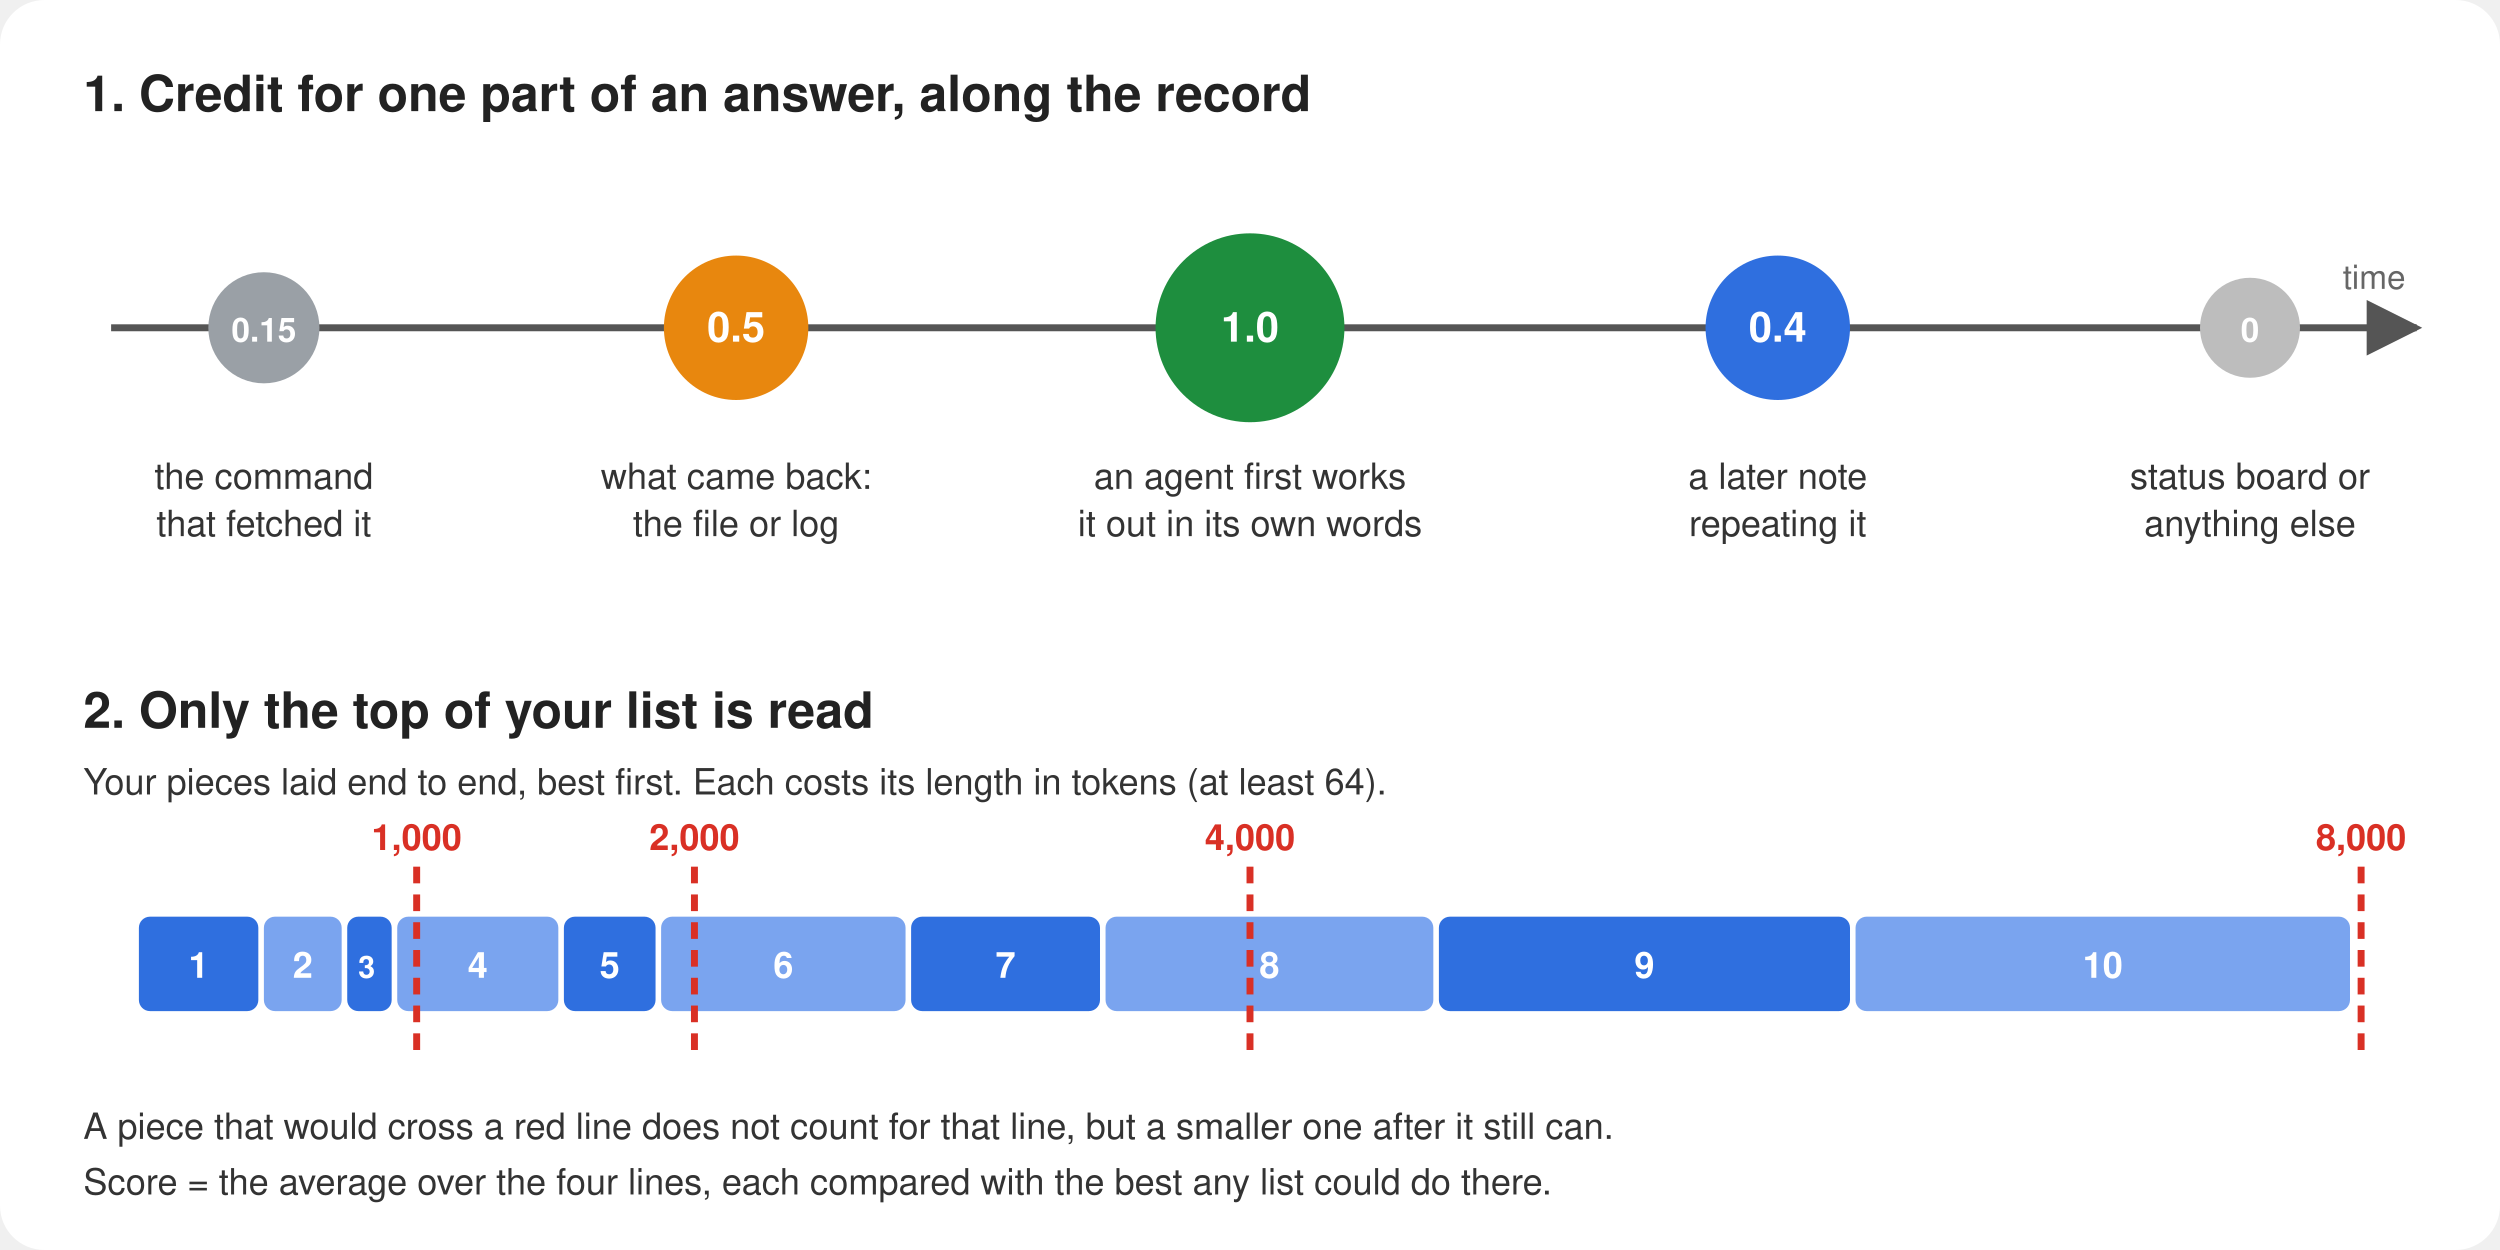
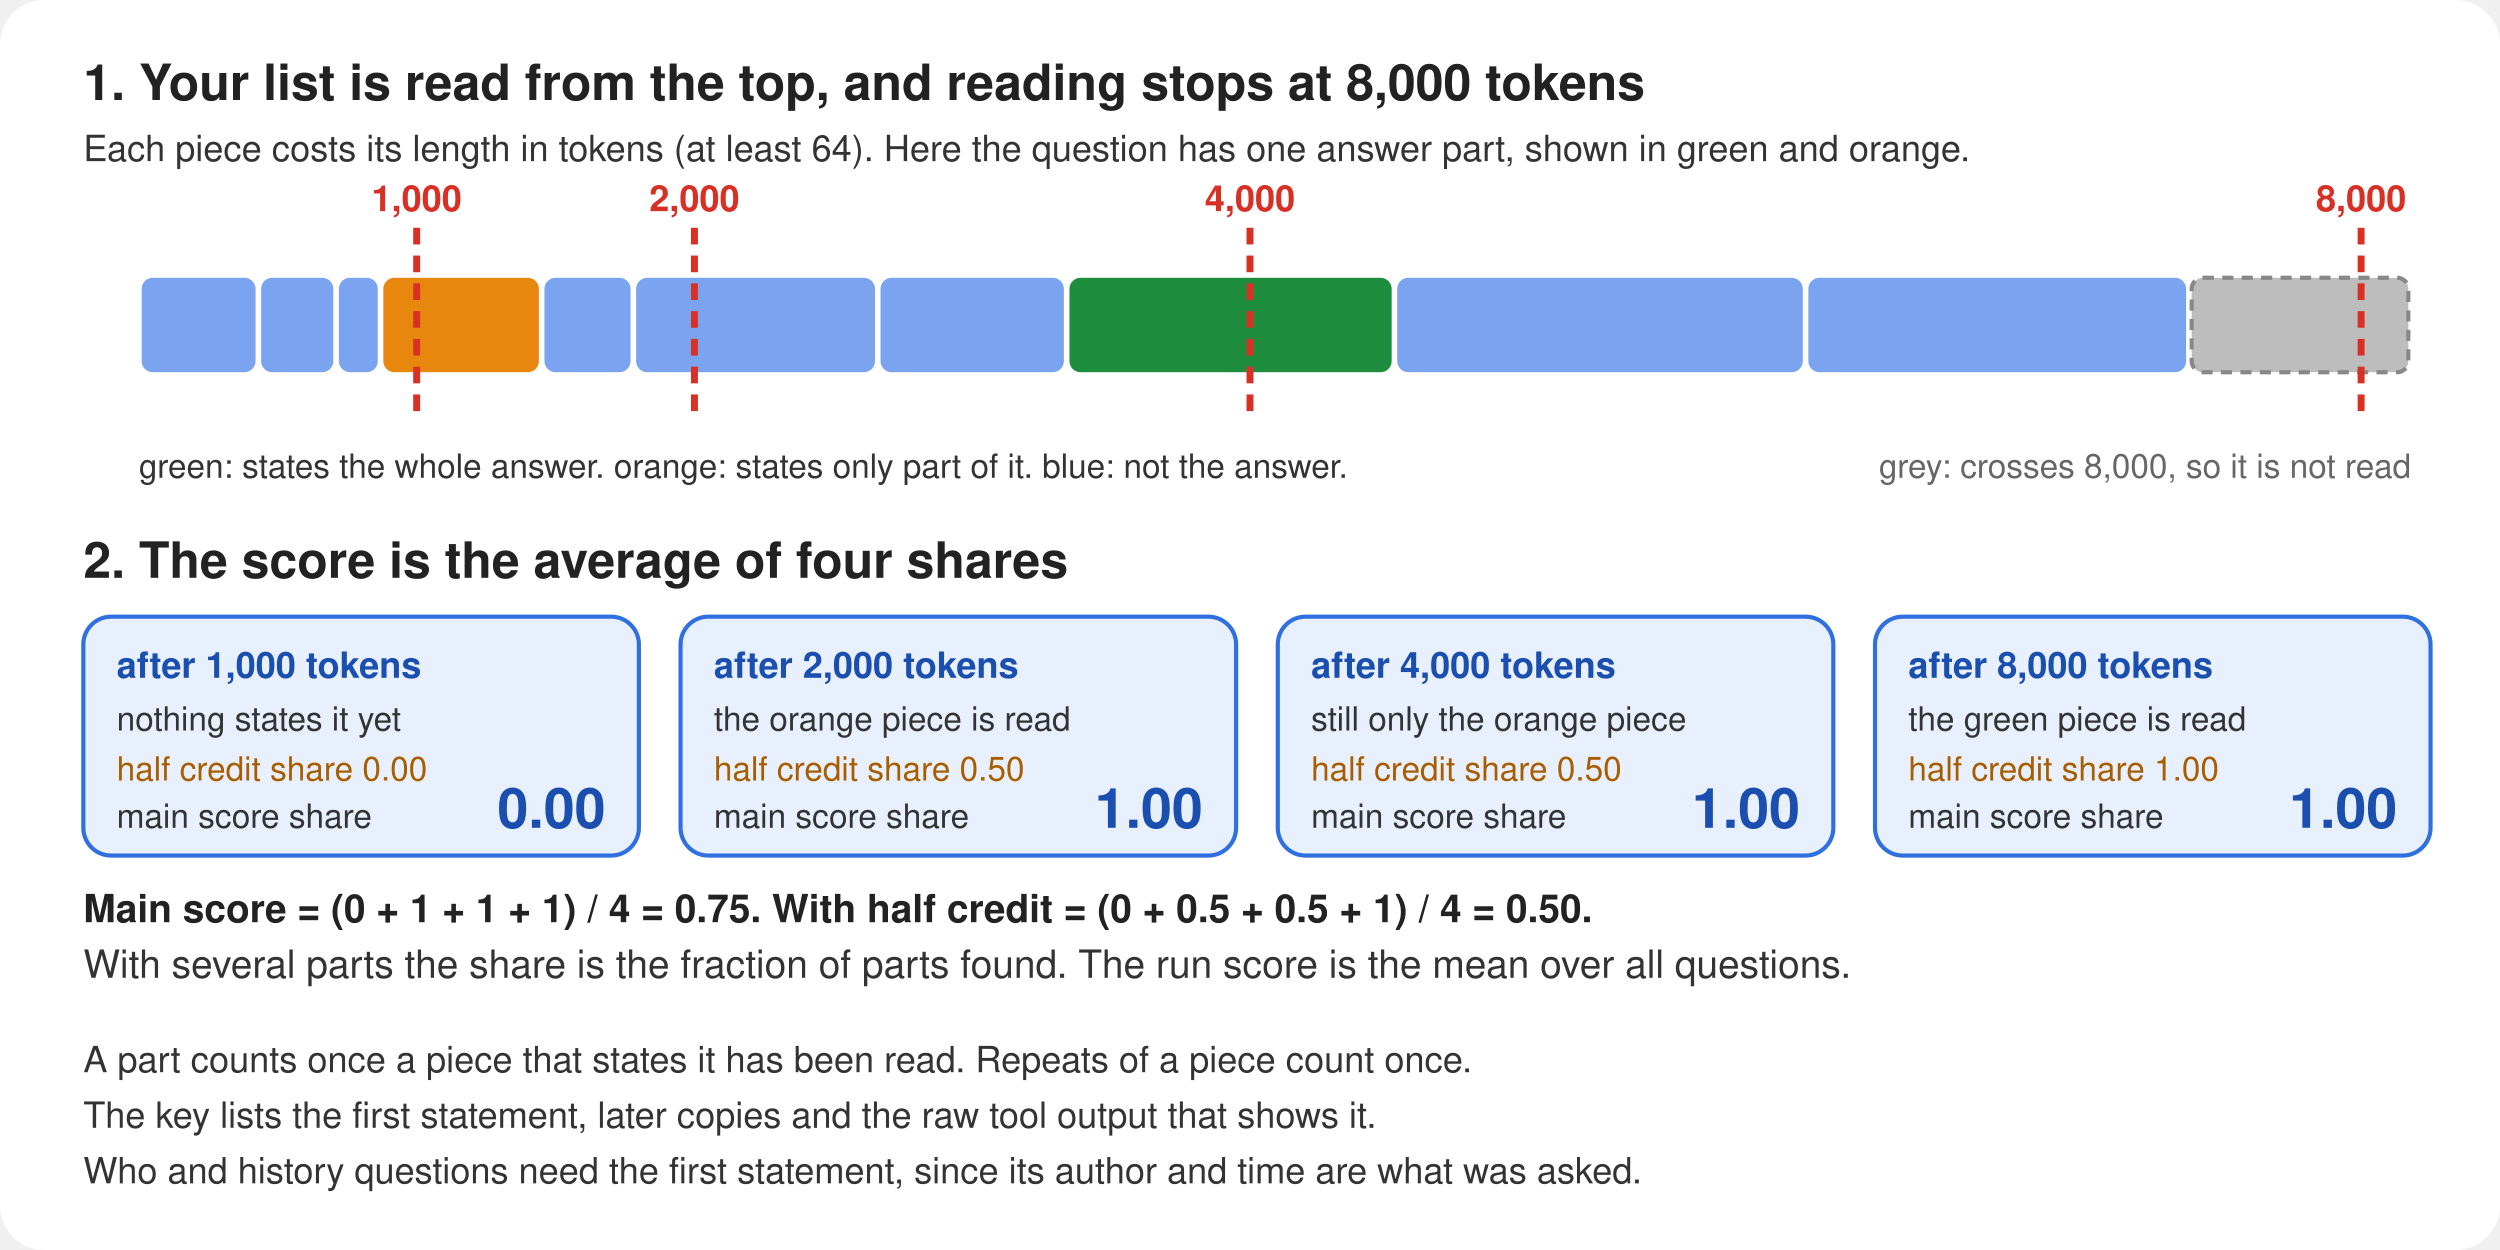
<svg xmlns="http://www.w3.org/2000/svg" width="900" height="450" viewBox="0 0 900 450" font-family="Helvetica, Arial, sans-serif">
-   <defs>
-     <marker id="arr" viewBox="0 0 10 10" refX="9" refY="5" markerWidth="8" markerHeight="8" orient="auto">
-       <path d="M0,0 L10,5 L0,10 z" fill="#555" />
-     </marker>
-   </defs>
  <rect width="900" height="450" rx="16" fill="#ffffff" />
-   <text x="30" y="40" font-size="18" font-weight="bold" fill="#222">1. Credit for one part of an answer, along the record</text>
-   <line x1="40" y1="118" x2="870" y2="118" stroke="#555" stroke-width="2.5" marker-end="url(#arr)" />
-   <text x="866" y="104" text-anchor="end" font-size="12" fill="#666">time</text>
-   <circle cx="95" cy="118" r="20" fill="#9aa0a6" />
-   <text x="95" y="123" text-anchor="middle" font-size="12" font-weight="bold" fill="#fff">0.15</text>
-   <text x="95" y="176" text-anchor="middle" font-size="13" fill="#333">the command</text>
-   <text x="95" y="193" text-anchor="middle" font-size="13" fill="#333">that fetched it</text>
-   <circle cx="265" cy="118" r="26" fill="#e8870e" />
-   <text x="265" y="123" text-anchor="middle" font-size="15" font-weight="bold" fill="#fff">0.5</text>
-   <text x="265" y="176" text-anchor="middle" font-size="13" fill="#333">what came back:</text>
-   <text x="265" y="193" text-anchor="middle" font-size="13" fill="#333">the file or log</text>
-   <circle cx="450" cy="118" r="34" fill="#1e8e3e" />
-   <text x="450" y="123" text-anchor="middle" font-size="15" font-weight="bold" fill="#fff">1.0</text>
-   <text x="450" y="176" text-anchor="middle" font-size="13" fill="#333">an agent first works</text>
-   <text x="450" y="193" text-anchor="middle" font-size="13" fill="#333">it out in its own words</text>
-   <circle cx="640" cy="118" r="26" fill="#2f6fdf" />
-   <text x="640" y="123" text-anchor="middle" font-size="15" font-weight="bold" fill="#fff">0.4</text>
-   <text x="640" y="176" text-anchor="middle" font-size="13" fill="#333">a later note</text>
-   <text x="640" y="193" text-anchor="middle" font-size="13" fill="#333">repeating it</text>
-   <circle cx="810" cy="118" r="18" fill="#bdbdbd" />
-   <text x="810" y="123" text-anchor="middle" font-size="12" font-weight="bold" fill="#fff">0</text>
-   <text x="810" y="176" text-anchor="middle" font-size="13" fill="#333">status board or</text>
-   <text x="810" y="193" text-anchor="middle" font-size="13" fill="#333">anything else</text>
-   <text x="30" y="262" font-size="18" font-weight="bold" fill="#222">2. Only the top of your list is read</text>
-   <text x="30" y="286" font-size="13" fill="#333">Your pieces laid end to end, best first. Each costs its length in tokens (at least 64).</text>
-   <rect x="50.0" y="330" width="43.0" height="34" rx="4" fill="#2f6fdf" />
-   <text x="71.5" y="352" text-anchor="middle" font-size="13" font-weight="bold" fill="#fff">1</text>
-   <rect x="95.0" y="330" width="28.0" height="34" rx="4" fill="#7aa4ef" />
-   <text x="109.0" y="352" text-anchor="middle" font-size="13" font-weight="bold" fill="#fff">2</text>
-   <rect x="125.0" y="330" width="16.0" height="34" rx="4" fill="#2f6fdf" />
-   <text x="132.0" y="352" text-anchor="middle" font-size="11" font-weight="bold" fill="#fff">3</text>
-   <rect x="143.0" y="330" width="58.0" height="34" rx="4" fill="#7aa4ef" />
-   <text x="172.0" y="352" text-anchor="middle" font-size="13" font-weight="bold" fill="#fff">4</text>
-   <rect x="203.0" y="330" width="33.0" height="34" rx="4" fill="#2f6fdf" />
-   <text x="219.5" y="352" text-anchor="middle" font-size="13" font-weight="bold" fill="#fff">5</text>
-   <rect x="238.0" y="330" width="88.0" height="34" rx="4" fill="#7aa4ef" />
-   <text x="282.0" y="352" text-anchor="middle" font-size="13" font-weight="bold" fill="#fff">6</text>
-   <rect x="328.0" y="330" width="68.0" height="34" rx="4" fill="#2f6fdf" />
-   <text x="362.0" y="352" text-anchor="middle" font-size="13" font-weight="bold" fill="#fff">7</text>
-   <rect x="398.0" y="330" width="118.0" height="34" rx="4" fill="#7aa4ef" />
-   <text x="457.0" y="352" text-anchor="middle" font-size="13" font-weight="bold" fill="#fff">8</text>
-   <rect x="518.0" y="330" width="148.0" height="34" rx="4" fill="#2f6fdf" />
-   <text x="592.0" y="352" text-anchor="middle" font-size="13" font-weight="bold" fill="#fff">9</text>
-   <rect x="668.0" y="330" width="178.0" height="34" rx="4" fill="#7aa4ef" />
-   <text x="757.0" y="352" text-anchor="middle" font-size="13" font-weight="bold" fill="#fff">10</text>
-   <line x1="150.0" y1="312" x2="150.0" y2="382" stroke="#d93025" stroke-width="2.5" stroke-dasharray="6,4" />
-   <text x="150.0" y="306" text-anchor="middle" font-size="13" font-weight="bold" fill="#d93025">1,000</text>
-   <line x1="250.0" y1="312" x2="250.0" y2="382" stroke="#d93025" stroke-width="2.5" stroke-dasharray="6,4" />
-   <text x="250.0" y="306" text-anchor="middle" font-size="13" font-weight="bold" fill="#d93025">2,000</text>
-   <line x1="450.0" y1="312" x2="450.0" y2="382" stroke="#d93025" stroke-width="2.5" stroke-dasharray="6,4" />
-   <text x="450.0" y="306" text-anchor="middle" font-size="13" font-weight="bold" fill="#d93025">4,000</text>
-   <line x1="850.0" y1="312" x2="850.0" y2="382" stroke="#d93025" stroke-width="2.5" stroke-dasharray="6,4" />
-   <text x="850.0" y="306" text-anchor="middle" font-size="13" font-weight="bold" fill="#d93025">8,000</text>
-   <text x="30" y="410" font-size="13" fill="#333">A piece that would cross a red line does not count for that line, but a smaller one after it still can.</text>
-   <text x="30" y="430" font-size="13" fill="#333">Score = the average over the four lines, each compared with the best any list could do there.</text>
+   <text x="30" y="36" font-size="18" font-weight="bold" fill="#222">1. Your list is read from the top, and reading stops at 8,000 tokens</text>
+   <text x="30" y="58" font-size="13" fill="#333">Each piece costs its length in tokens (at least 64). Here the question has one answer part, shown in green and orange.</text>
+   <rect x="51.0" y="100" width="41.0" height="34" rx="4" fill="#7aa4ef" />
+   <rect x="94.0" y="100" width="26.0" height="34" rx="4" fill="#7aa4ef" />
+   <rect x="122.0" y="100" width="14.0" height="34" rx="4" fill="#7aa4ef" />
+   <rect x="138.0" y="100" width="56.0" height="34" rx="4" fill="#e8870e" />
+   <rect x="196.0" y="100" width="31.0" height="34" rx="4" fill="#7aa4ef" />
+   <rect x="229.0" y="100" width="86.0" height="34" rx="4" fill="#7aa4ef" />
+   <rect x="317.0" y="100" width="66.0" height="34" rx="4" fill="#7aa4ef" />
+   <rect x="385.0" y="100" width="116.0" height="34" rx="4" fill="#1e8e3e" />
+   <rect x="503.0" y="100" width="146.0" height="34" rx="4" fill="#7aa4ef" />
+   <rect x="651.0" y="100" width="136.0" height="34" rx="4" fill="#7aa4ef" />
+   <rect x="789.0" y="100" width="78.0" height="34" rx="4" fill="#bdbdbd" stroke="#888" stroke-width="1.5" stroke-dasharray="4,3" />
+   <line x1="150.0" y1="82" x2="150.0" y2="152" stroke="#d93025" stroke-width="2.5" stroke-dasharray="6,4" />
+   <text x="150.0" y="76" text-anchor="middle" font-size="13" font-weight="bold" fill="#d93025">1,000</text>
+   <line x1="250.0" y1="82" x2="250.0" y2="152" stroke="#d93025" stroke-width="2.5" stroke-dasharray="6,4" />
+   <text x="250.0" y="76" text-anchor="middle" font-size="13" font-weight="bold" fill="#d93025">2,000</text>
+   <line x1="450.0" y1="82" x2="450.0" y2="152" stroke="#d93025" stroke-width="2.5" stroke-dasharray="6,4" />
+   <text x="450.0" y="76" text-anchor="middle" font-size="13" font-weight="bold" fill="#d93025">4,000</text>
+   <line x1="850.0" y1="82" x2="850.0" y2="152" stroke="#d93025" stroke-width="2.5" stroke-dasharray="6,4" />
+   <text x="850.0" y="76" text-anchor="middle" font-size="13" font-weight="bold" fill="#d93025">8,000</text>
+   <text x="50" y="172" font-size="12" fill="#333">green: states the whole answer.  orange: states only part of it.  blue: not the answer.</text>
+   <text x="868" y="172" text-anchor="end" font-size="12" fill="#666">grey: crosses 8,000, so it is not read</text>
+   <text x="30" y="208" font-size="18" font-weight="bold" fill="#222">2. The score is the average of four shares</text>
+   <rect x="30" y="222" width="200" height="86" rx="10" fill="#e8f0fe" stroke="#2f6fdf" stroke-width="1.5" />
+   <text x="42" y="244" font-size="13" font-weight="bold" fill="#1a4fb0">after 1,000 tokens</text>
+   <text x="42" y="263" font-size="12" fill="#333">nothing states it yet</text>
+   <text x="42" y="298" font-size="12" fill="#333">main score share</text>
+   <text x="218" y="298" text-anchor="end" font-size="20" font-weight="bold" fill="#1a4fb0">0.00</text>
+   <text x="42" y="281" font-size="12" fill="#a85d00">half credit share 0.00</text>
+   <rect x="245" y="222" width="200" height="86" rx="10" fill="#e8f0fe" stroke="#2f6fdf" stroke-width="1.5" />
+   <text x="257" y="244" font-size="13" font-weight="bold" fill="#1a4fb0">after 2,000 tokens</text>
+   <text x="257" y="263" font-size="12" fill="#333">the orange piece is read</text>
+   <text x="257" y="298" font-size="12" fill="#333">main score share</text>
+   <text x="433" y="298" text-anchor="end" font-size="20" font-weight="bold" fill="#1a4fb0">1.00</text>
+   <text x="257" y="281" font-size="12" fill="#a85d00">half credit share 0.50</text>
+   <rect x="460" y="222" width="200" height="86" rx="10" fill="#e8f0fe" stroke="#2f6fdf" stroke-width="1.5" />
+   <text x="472" y="244" font-size="13" font-weight="bold" fill="#1a4fb0">after 4,000 tokens</text>
+   <text x="472" y="263" font-size="12" fill="#333">still only the orange piece</text>
+   <text x="472" y="298" font-size="12" fill="#333">main score share</text>
+   <text x="648" y="298" text-anchor="end" font-size="20" font-weight="bold" fill="#1a4fb0">1.00</text>
+   <text x="472" y="281" font-size="12" fill="#a85d00">half credit share 0.50</text>
+   <rect x="675" y="222" width="200" height="86" rx="10" fill="#e8f0fe" stroke="#2f6fdf" stroke-width="1.5" />
+   <text x="687" y="244" font-size="13" font-weight="bold" fill="#1a4fb0">after 8,000 tokens</text>
+   <text x="687" y="263" font-size="12" fill="#333">the green piece is read</text>
+   <text x="687" y="298" font-size="12" fill="#333">main score share</text>
+   <text x="863" y="298" text-anchor="end" font-size="20" font-weight="bold" fill="#1a4fb0">1.00</text>
+   <text x="687" y="281" font-size="12" fill="#a85d00">half credit share 1.00</text>
+   <text x="30" y="332" font-size="14" font-weight="bold" fill="#222">Main score = (0 + 1 + 1 + 1) / 4 = 0.75.   With half credit = (0 + 0.5 + 0.5 + 1) / 4 = 0.50.</text>
+   <text x="30" y="352" font-size="14" fill="#333">With several parts the share is the fraction of parts found. The run score is the mean over all questions.</text>
+   <text x="30" y="386" font-size="13" fill="#333">A part counts once a piece that states it has been read. Repeats of a piece count once.</text>
+   <text x="30" y="406" font-size="13" fill="#333">The key lists the first statement, later copies and the raw tool output that shows it.</text>
+   <text x="30" y="426" font-size="13" fill="#333">Who and history questions need the first statement, since its author and time are what was asked.</text>
</svg>
